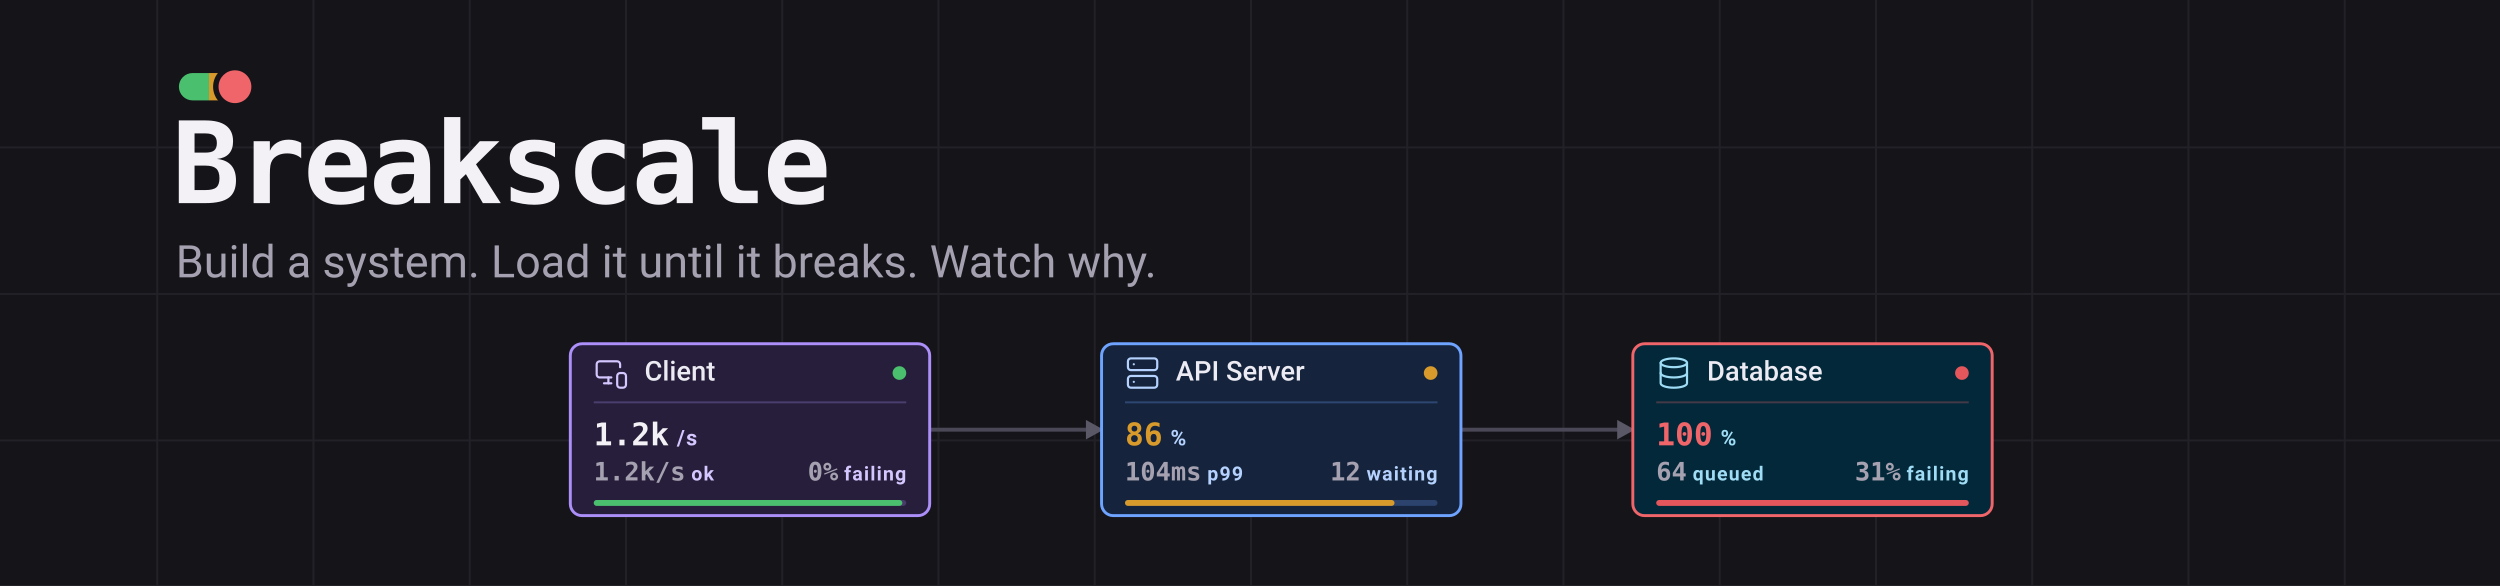
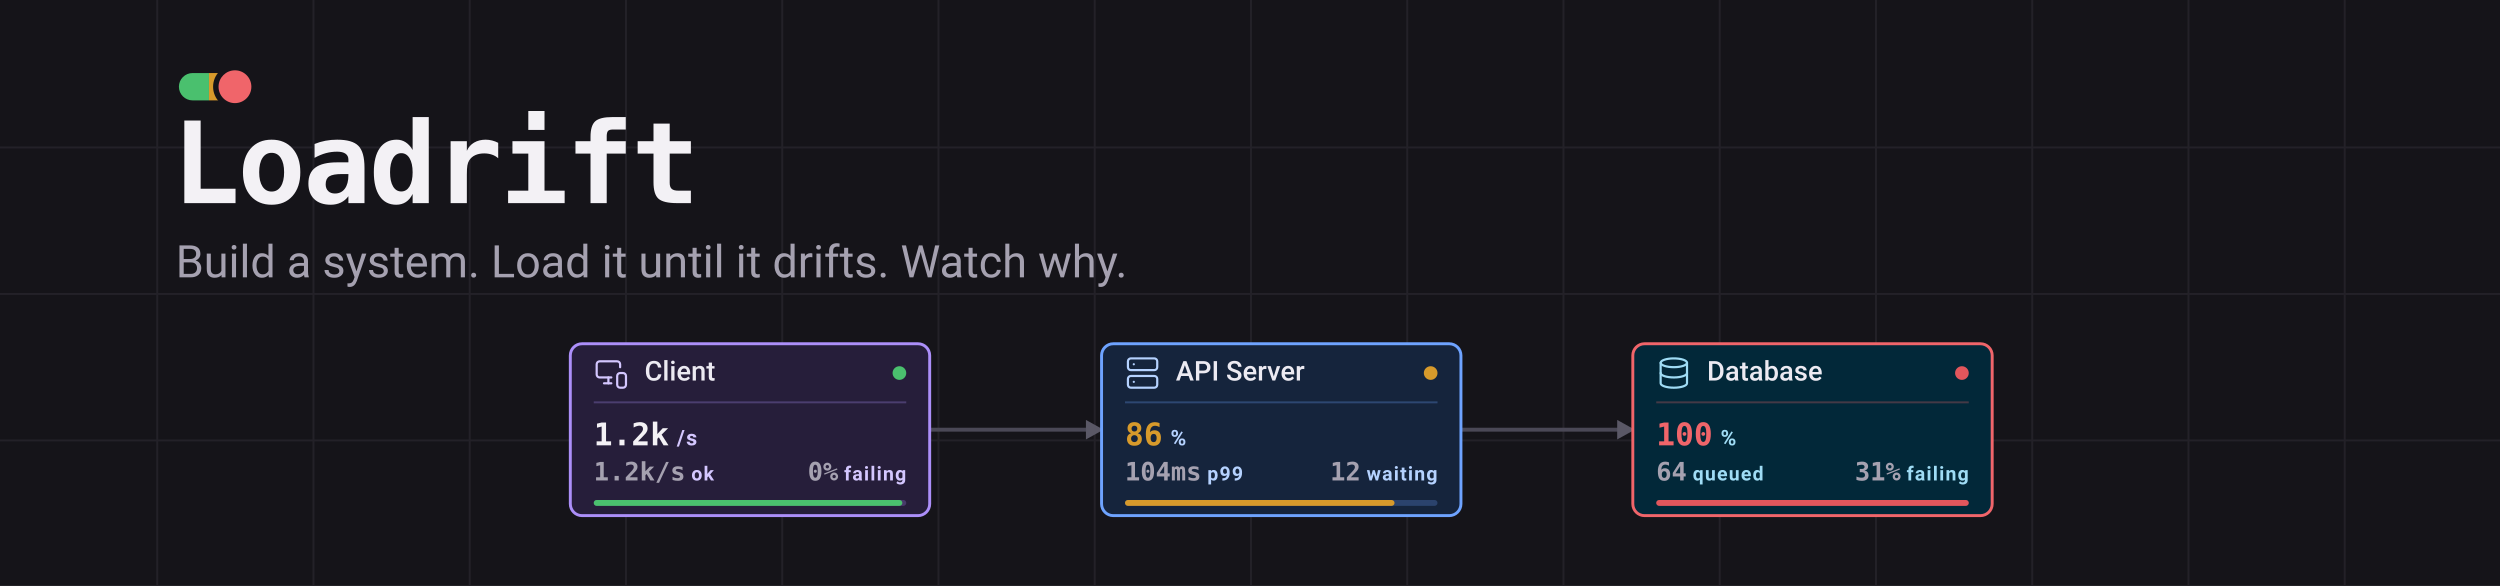
- <svg xmlns="http://www.w3.org/2000/svg" viewBox="0 0 1280 300" width="1280" height="300" role="img" aria-label="Breakscale: build a system, load it until it breaks, and watch why">
+ <svg xmlns="http://www.w3.org/2000/svg" viewBox="0 0 1280 300" width="1280" height="300" role="img" aria-label="Loadrift: build a system, load it until it drifts, and watch why">
  <rect width="1280" height="300" fill="#151419" />
  <g stroke="#232128" stroke-width="1">
    <path d="M0 75.5h1280M0 150.5h1280M0 225.5h1280" />
    <path d="M80.5 0v300M160.5 0v300M240.5 0v300M320.5 0v300M400.5 0v300M480.5 0v300M560.5 0v300M640.5 0v300M720.5 0v300M800.5 0v300M880.5 0v300M960.5 0v300M1040.5 0v300M1120.5 0v300M1200.5 0v300" />
  </g>
  <g transform="translate(86, 22) scale(1.4)">
    <path d="M9 11 H15 V21 H9 A5 5 0 0 1 4 16 A5 5 0 0 1 9 11 Z" fill="#4ac06e" />
    <rect x="15" y="11" width="5" height="10" fill="#d79a2b" />
    <path d="M20 11 H23 A5 5 0 0 1 28 16 A5 5 0 0 1 23 21 H20 Z" fill="#f0656a" />
    <circle cx="24.5" cy="16" r="8" fill="#151419" />
    <circle cx="24.5" cy="16" r="6" fill="#f0656a" />
  </g>
-   <text x="88" y="104" font-family="ui-monospace, 'SF Mono', 'JetBrains Mono', Menlo, Consolas, monospace" font-size="58" font-weight="700" letter-spacing="-1.3" fill="#f3f1f5">Breakscale</text>
-   <text x="90" y="142" font-family="ui-sans-serif, system-ui, -apple-system, 'Segoe UI', Roboto, sans-serif" font-size="23" fill="#a5a1b0">Build a system. Load it until it breaks. Watch why.</text>
+   <text x="88" y="104" font-family="ui-monospace, 'SF Mono', 'JetBrains Mono', Menlo, Consolas, monospace" font-size="58" font-weight="700" letter-spacing="-1.3" fill="#f3f1f5">Loadrift</text>
+   <text x="90" y="142" font-family="ui-sans-serif, system-ui, -apple-system, 'Segoe UI', Roboto, sans-serif" font-size="23" fill="#a5a1b0">Build a system. Load it until it drifts. Watch why.</text>
  <g transform="translate(292, 176)">
    <path d="M184 44 H266" stroke="#4a4856" stroke-width="2" />
    <path d="M456 44 H538" stroke="#4a4856" stroke-width="2" />
    <path d="M264 39 L273 44 L264 49 Z" fill="#5a5866" />
    <path d="M536 39 L545 44 L536 49 Z" fill="#5a5866" />
    <g transform="translate(0,0)">
      <rect width="184" height="88" rx="6" fill="#261e3a" stroke="#ac8ff9" stroke-width="1.5" />
      <line x1="12" y1="30" x2="172" y2="30" stroke="#ac8ff9" stroke-opacity="0.28" stroke-width="1" />
      <g transform="translate(12,6) scale(0.75)" fill="none" stroke="#d4c7ff" stroke-width="1.5" stroke-linecap="round" stroke-linejoin="round">
        <path d="M18 8V6a2 2 0 0 0-2-2H4a2 2 0 0 0-2 2v7a2 2 0 0 0 2 2h8" />
        <path d="M10 19v-3.96 3.15" />
        <path d="M7 19h5" />
        <rect width="6" height="10" x="16" y="12" rx="2" />
      </g>
      <text x="38" y="15" font-family="ui-sans-serif, system-ui, -apple-system, 'Segoe UI', Roboto, sans-serif" font-size="14" font-weight="450" fill="#eceaf2" dominant-baseline="middle">Client</text>
      <circle cx="168.5" cy="15" r="3.5" fill="#4ac06e" />
      <text x="12" y="52" font-family="ui-monospace, 'SF Mono', 'JetBrains Mono', Menlo, Consolas, monospace" font-size="16" font-weight="650" fill="#f3f1f5">1.2k<tspan font-family="ui-sans-serif, system-ui, -apple-system, 'Segoe UI', Roboto, sans-serif" font-size="11" font-weight="650" fill="#d4c7ff" letter-spacing="0.66" dx="4">/s</tspan>
      </text>
      <text x="12" y="70" font-family="ui-monospace, 'SF Mono', 'JetBrains Mono', Menlo, Consolas, monospace" font-size="13" font-weight="650" fill="#a5a1b0">1.2k/s<tspan font-family="ui-sans-serif, system-ui, -apple-system, 'Segoe UI', Roboto, sans-serif" font-size="10" font-weight="650" fill="#d4c7ff" letter-spacing="0.6" dx="3">ok</tspan>
      </text>
      <text x="172" y="70" text-anchor="end" font-family="ui-monospace, 'SF Mono', 'JetBrains Mono', Menlo, Consolas, monospace" font-size="13" font-weight="650" fill="#a5a1b0">0%<tspan font-family="ui-sans-serif, system-ui, -apple-system, 'Segoe UI', Roboto, sans-serif" font-size="10" font-weight="650" fill="#d4c7ff" letter-spacing="0.6" dx="3">failing</tspan>
      </text>
      <rect x="12" y="80" width="160" height="3" rx="1.5" fill="#ac8ff9" fill-opacity="0.25" />
      <rect x="12" y="80" width="158" height="3" rx="1.5" fill="#4ac06e" />
    </g>
    <g transform="translate(272,0)">
      <rect width="184" height="88" rx="6" fill="#15243c" stroke="#6ea3ff" stroke-width="1.5" />
      <line x1="12" y1="30" x2="172" y2="30" stroke="#6ea3ff" stroke-opacity="0.28" stroke-width="1" />
      <g transform="translate(12,6) scale(0.75)" fill="none" stroke="#b5d2ff" stroke-width="1.5" stroke-linecap="round" stroke-linejoin="round">
        <rect width="20" height="8" x="2" y="2" rx="2" />
        <rect width="20" height="8" x="2" y="14" rx="2" />
        <path d="M6 6h.01M6 18h.01" />
      </g>
      <text x="38" y="15" font-family="ui-sans-serif, system-ui, -apple-system, 'Segoe UI', Roboto, sans-serif" font-size="14" font-weight="450" fill="#eceaf2" dominant-baseline="middle">API Server</text>
      <circle cx="168.5" cy="15" r="3.5" fill="#d79a2b" />
      <text x="12" y="52" font-family="ui-monospace, 'SF Mono', 'JetBrains Mono', Menlo, Consolas, monospace" font-size="16" font-weight="650" fill="#d79a2b">86<tspan font-family="ui-sans-serif, system-ui, -apple-system, 'Segoe UI', Roboto, sans-serif" font-size="11" font-weight="650" fill="#b5d2ff" letter-spacing="0.66" dx="4">%</tspan>
      </text>
      <text x="12" y="70" font-family="ui-monospace, 'SF Mono', 'JetBrains Mono', Menlo, Consolas, monospace" font-size="13" font-weight="650" fill="#a5a1b0">104ms<tspan font-family="ui-sans-serif, system-ui, -apple-system, 'Segoe UI', Roboto, sans-serif" font-size="10" font-weight="650" fill="#b5d2ff" letter-spacing="0.6" dx="3">p99</tspan>
      </text>
      <text x="172" y="70" text-anchor="end" font-family="ui-monospace, 'SF Mono', 'JetBrains Mono', Menlo, Consolas, monospace" font-size="13" font-weight="650" fill="#a5a1b0">12<tspan font-family="ui-sans-serif, system-ui, -apple-system, 'Segoe UI', Roboto, sans-serif" font-size="10" font-weight="650" fill="#b5d2ff" letter-spacing="0.6" dx="3">waiting</tspan>
      </text>
      <rect x="12" y="80" width="160" height="3" rx="1.5" fill="#6ea3ff" fill-opacity="0.25" />
      <rect x="12" y="80" width="138" height="3" rx="1.5" fill="#d79a2b" />
    </g>
    <g transform="translate(544,0)">
      <rect width="184" height="88" rx="6" fill="#022839" stroke="#f0656a" stroke-width="1.5" />
      <line x1="12" y1="30" x2="172" y2="30" stroke="#f0656a" stroke-opacity="0.28" stroke-width="1" />
      <g transform="translate(12,6) scale(0.75)" fill="none" stroke="#9fdcf5" stroke-width="1.5" stroke-linecap="round" stroke-linejoin="round">
        <ellipse cx="12" cy="5" rx="9" ry="3" />
        <path d="M3 5v14a9 3 0 0 0 18 0V5" />
        <path d="M3 12a9 3 0 0 0 18 0" />
      </g>
      <text x="38" y="15" font-family="ui-sans-serif, system-ui, -apple-system, 'Segoe UI', Roboto, sans-serif" font-size="14" font-weight="450" fill="#eceaf2" dominant-baseline="middle">Database</text>
      <circle cx="168.5" cy="15" r="3.5" fill="#e2565c" />
      <text x="12" y="52" font-family="ui-monospace, 'SF Mono', 'JetBrains Mono', Menlo, Consolas, monospace" font-size="16" font-weight="650" fill="#f0656a">100<tspan font-family="ui-sans-serif, system-ui, -apple-system, 'Segoe UI', Roboto, sans-serif" font-size="11" font-weight="650" fill="#9fdcf5" letter-spacing="0.66" dx="4">%</tspan>
      </text>
      <text x="12" y="70" font-family="ui-monospace, 'SF Mono', 'JetBrains Mono', Menlo, Consolas, monospace" font-size="13" font-weight="650" fill="#a5a1b0">64<tspan font-family="ui-sans-serif, system-ui, -apple-system, 'Segoe UI', Roboto, sans-serif" font-size="10" font-weight="650" fill="#9fdcf5" letter-spacing="0.6" dx="3">queued</tspan>
      </text>
      <text x="172" y="70" text-anchor="end" font-family="ui-monospace, 'SF Mono', 'JetBrains Mono', Menlo, Consolas, monospace" font-size="13" font-weight="650" fill="#a5a1b0">31%<tspan font-family="ui-sans-serif, system-ui, -apple-system, 'Segoe UI', Roboto, sans-serif" font-size="10" font-weight="650" fill="#9fdcf5" letter-spacing="0.6" dx="3">failing</tspan>
      </text>
      <rect x="12" y="80" width="160" height="3" rx="1.5" fill="#f0656a" fill-opacity="0.25" />
      <rect x="12" y="80" width="160" height="3" rx="1.5" fill="#e2565c" />
    </g>
  </g>
</svg>
